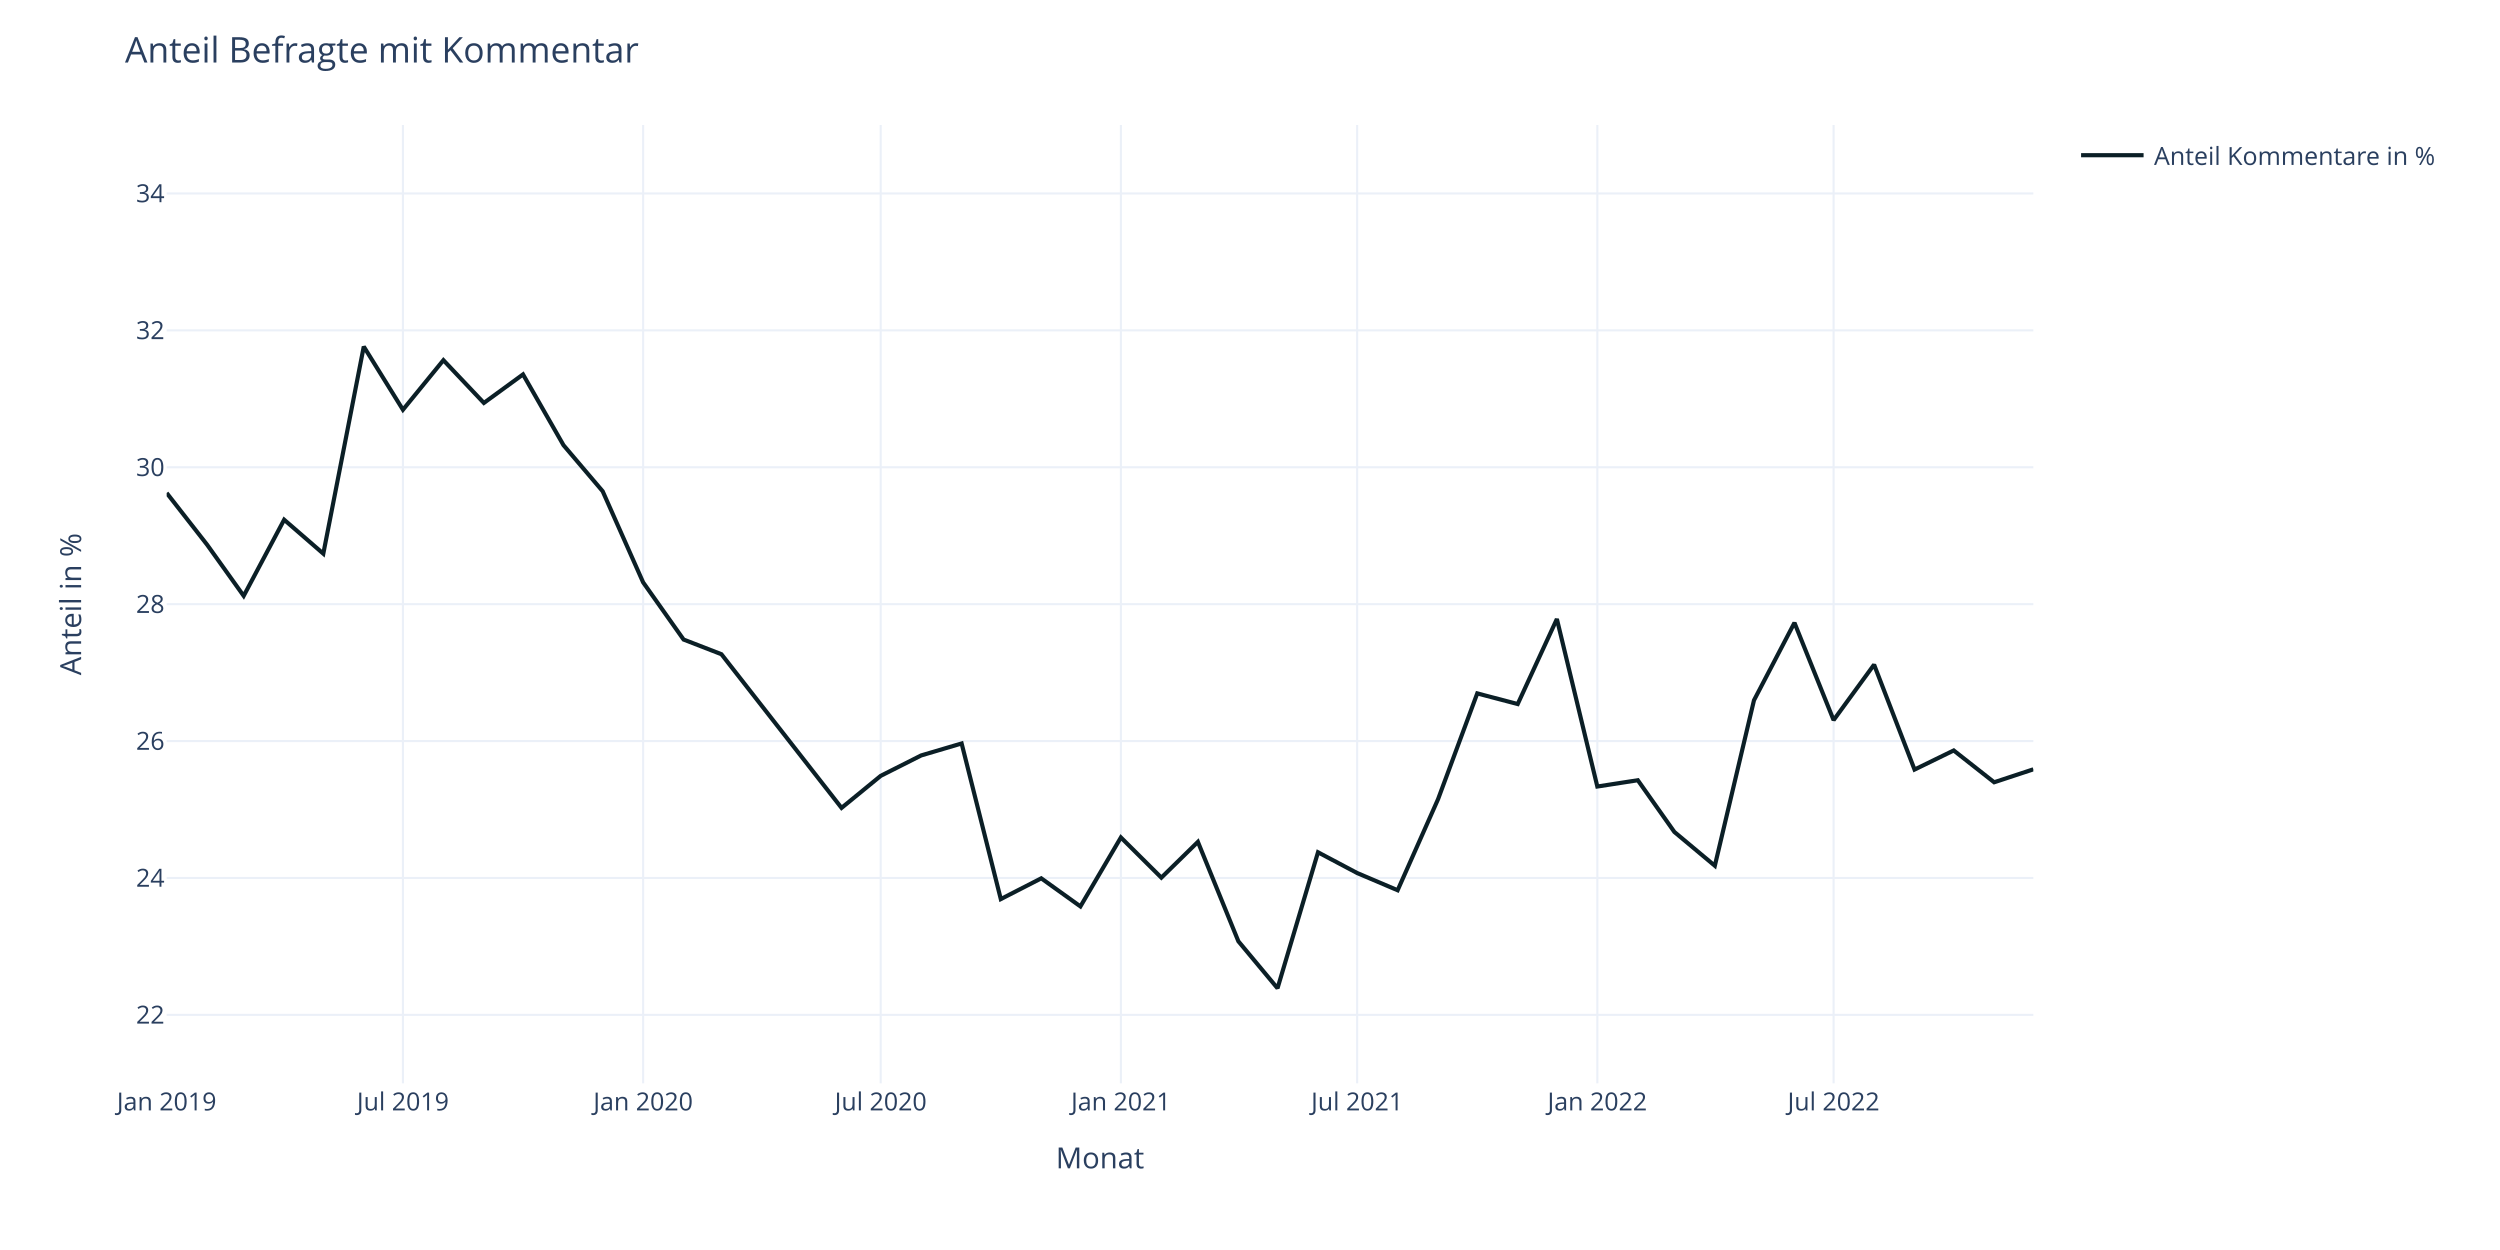
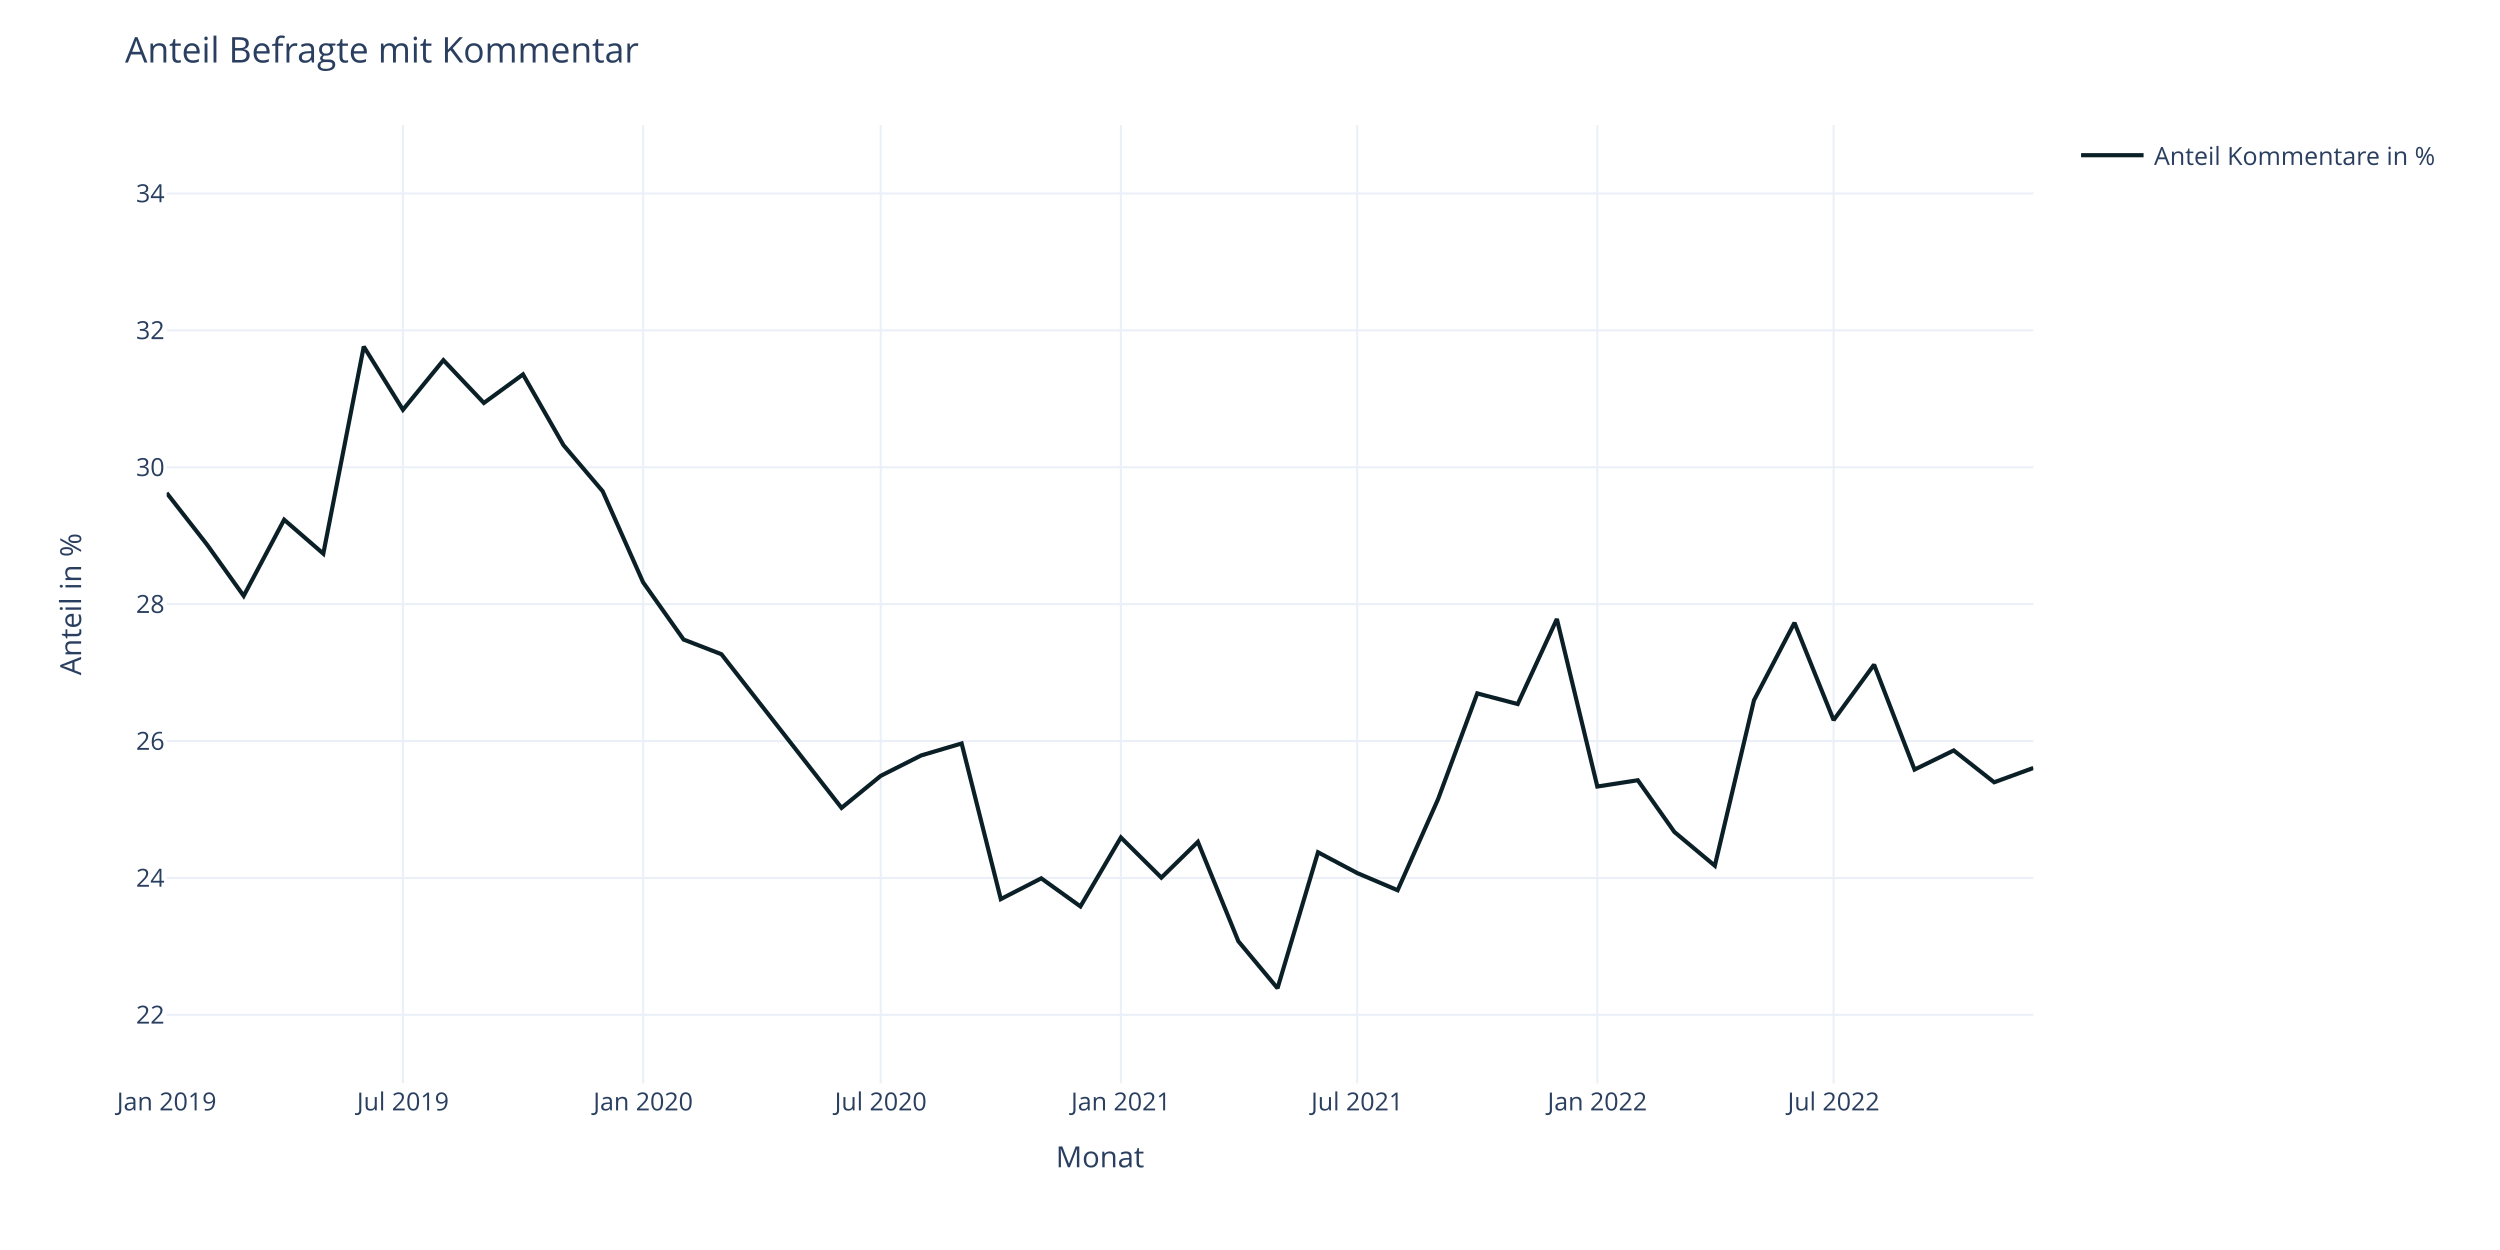
<svg xmlns="http://www.w3.org/2000/svg" class="main-svg" width="1200" height="600" style="" viewBox="0 0 1200 600">
  <rect x="0" y="0" width="1200" height="600" style="fill: rgb(255, 255, 255); fill-opacity: 1;" />
-   <defs id="defs-5e7abd">
+   <defs id="defs-e01d0e">
    <g class="clips">
-       <clipPath id="clip5e7abdxyplot" class="plotclip">
+       <clipPath id="clipe01d0exyplot" class="plotclip">
        <rect width="896" height="460" />
      </clipPath>
-       <clipPath class="axesclip" id="clip5e7abdx">
+       <clipPath class="axesclip" id="clipe01d0ex">
        <rect x="80" y="0" width="896" height="600" />
      </clipPath>
-       <clipPath class="axesclip" id="clip5e7abdy">
+       <clipPath class="axesclip" id="clipe01d0ey">
        <rect x="0" y="60" width="1200" height="460" />
      </clipPath>
-       <clipPath class="axesclip" id="clip5e7abdxy">
+       <clipPath class="axesclip" id="clipe01d0exy">
        <rect x="80" y="60" width="896" height="460" />
      </clipPath>
    </g>
    <g class="gradients" />
    <g class="patterns" />
  </defs>
  <g class="bglayer" />
  <g class="layer-below">
    <g class="imagelayer" />
    <g class="shapelayer" />
  </g>
  <g class="cartesianlayer">
    <g class="subplot xy">
      <g class="layer-subplot">
        <g class="shapelayer" />
        <g class="imagelayer" />
      </g>
      <g class="minor-gridlayer">
        <g class="x" />
        <g class="y" />
      </g>
      <g class="gridlayer">
        <g class="x">
          <path class="xgrid crisp" transform="translate(193.41,0)" d="M0,60v460" style="stroke: rgb(235, 240, 248); stroke-opacity: 1; stroke-width: 1px;" />
          <path class="xgrid crisp" transform="translate(308.7,0)" d="M0,60v460" style="stroke: rgb(235, 240, 248); stroke-opacity: 1; stroke-width: 1px;" />
          <path class="xgrid crisp" transform="translate(422.74,0)" d="M0,60v460" style="stroke: rgb(235, 240, 248); stroke-opacity: 1; stroke-width: 1px;" />
          <path class="xgrid crisp" transform="translate(538.03,0)" d="M0,60v460" style="stroke: rgb(235, 240, 248); stroke-opacity: 1; stroke-width: 1px;" />
          <path class="xgrid crisp" transform="translate(651.43,0)" d="M0,60v460" style="stroke: rgb(235, 240, 248); stroke-opacity: 1; stroke-width: 1px;" />
          <path class="xgrid crisp" transform="translate(766.72,0)" d="M0,60v460" style="stroke: rgb(235, 240, 248); stroke-opacity: 1; stroke-width: 1px;" />
          <path class="xgrid crisp" transform="translate(880.13,0)" d="M0,60v460" style="stroke: rgb(235, 240, 248); stroke-opacity: 1; stroke-width: 1px;" />
        </g>
        <g class="y">
          <path class="ygrid crisp" transform="translate(0,487.14)" d="M80,0h896" style="stroke: rgb(235, 240, 248); stroke-opacity: 1; stroke-width: 1px;" />
          <path class="ygrid crisp" transform="translate(0,421.43)" d="M80,0h896" style="stroke: rgb(235, 240, 248); stroke-opacity: 1; stroke-width: 1px;" />
          <path class="ygrid crisp" transform="translate(0,355.71)" d="M80,0h896" style="stroke: rgb(235, 240, 248); stroke-opacity: 1; stroke-width: 1px;" />
          <path class="ygrid crisp" transform="translate(0,290)" d="M80,0h896" style="stroke: rgb(235, 240, 248); stroke-opacity: 1; stroke-width: 1px;" />
          <path class="ygrid crisp" transform="translate(0,224.29)" d="M80,0h896" style="stroke: rgb(235, 240, 248); stroke-opacity: 1; stroke-width: 1px;" />
          <path class="ygrid crisp" transform="translate(0,158.57)" d="M80,0h896" style="stroke: rgb(235, 240, 248); stroke-opacity: 1; stroke-width: 1px;" />
          <path class="ygrid crisp" transform="translate(0,92.86)" d="M80,0h896" style="stroke: rgb(235, 240, 248); stroke-opacity: 1; stroke-width: 1px;" />
        </g>
      </g>
      <g class="zerolinelayer" />
      <path class="xlines-below" />
      <path class="ylines-below" />
      <g class="overlines-below" />
      <g class="xaxislayer-below" />
      <g class="yaxislayer-below" />
      <g class="overaxes-below" />
-       <g class="plot" transform="translate(80,60)" clip-path="url(#clip5e7abdxyplot)">
+       <g class="plot" transform="translate(80,60)" clip-path="url(#clipe01d0exyplot)">
        <g class="scatterlayer mlayer">
-           <g class="trace scatter trace7b5be9" style="stroke-miterlimit: 2; opacity: 1;">
+           <g class="trace scatter tracec9284d" style="stroke-miterlimit: 2; opacity: 1;">
            <g class="fills" />
            <g class="errorbars" />
            <g class="lines">
-               <path class="js-line" d="M0,176.62L19.42,201.48L36.97,226.02L56.39,189.47L75.19,205.76L94.61,106.36L113.41,136.68L132.83,112.89L152.26,133.41L171.05,119.72L190.48,153.69L209.28,175.8L228.7,219.53L248.12,246.98L266.29,254.03L323.94,327.79L342.74,312.41L362.16,302.61L381.58,296.86L400.38,371.56L419.8,361.6L438.6,375.08L458.03,341.98L477.45,361.27L494.99,344.1L514.42,391.82L533.21,414.36L552.64,349.1L571.43,359.05L590.86,367.32L610.28,323.58L629.08,272.84L648.5,277.94L667.3,237.12L686.72,317.53L706.15,314.51L723.69,339.33L743.12,355.56L761.91,276.13L781.34,238.92L800.13,285.65L819.56,259.03L838.98,309.39L857.78,300.22L877.2,315.49L896,309.28" style="vector-effect: non-scaling-stroke; fill: none; stroke: rgb(11, 31, 38); stroke-opacity: 1; stroke-width: 2px; opacity: 1;" />
+               <path class="js-line" d="M0,176.62L19.42,201.48L36.97,226.02L56.39,189.47L75.19,205.76L94.61,106.36L113.41,136.68L132.83,112.89L152.26,133.41L171.05,119.72L190.48,153.69L209.28,175.8L228.7,219.53L248.12,246.98L266.29,254.03L323.94,327.79L342.74,312.41L362.16,302.61L381.58,296.86L400.38,371.56L419.8,361.6L438.6,375.08L458.03,341.98L477.45,361.27L494.99,344.1L514.42,391.82L533.21,414.36L552.64,349.1L571.43,359.05L590.86,367.32L610.28,323.58L629.08,272.84L648.5,277.94L667.3,237.12L686.72,317.53L706.15,314.51L723.69,339.33L743.12,355.56L761.91,276.13L781.34,238.92L800.13,285.65L819.56,259.03L838.98,309.39L857.78,300.22L877.2,315.49L896,308.63" style="vector-effect: non-scaling-stroke; fill: none; stroke: rgb(11, 31, 38); stroke-opacity: 1; stroke-width: 2px; opacity: 1;" />
            </g>
            <g class="points" />
            <g class="text" />
          </g>
        </g>
      </g>
      <g class="overplot" />
      <path class="xlines-above crisp" d="M0,0" style="fill: none;" />
      <path class="ylines-above crisp" d="M0,0" style="fill: none;" />
      <g class="overlines-above" />
      <g class="xaxislayer-above">
        <g class="xtick">
          <text text-anchor="middle" x="0" y="533" transform="translate(80,0)" style="font-family: 'Open Sans', verdana, arial, sans-serif; font-size: 12px; fill: rgb(42, 63, 95); fill-opacity: 1; white-space: pre; opacity: 1;">Jan 2019</text>
        </g>
        <g class="xtick">
          <text text-anchor="middle" x="0" y="533" style="font-family: 'Open Sans', verdana, arial, sans-serif; font-size: 12px; fill: rgb(42, 63, 95); fill-opacity: 1; white-space: pre; opacity: 1;" transform="translate(193.41,0)">Jul 2019</text>
        </g>
        <g class="xtick">
          <text text-anchor="middle" x="0" y="533" style="font-family: 'Open Sans', verdana, arial, sans-serif; font-size: 12px; fill: rgb(42, 63, 95); fill-opacity: 1; white-space: pre; opacity: 1;" transform="translate(308.7,0)">Jan 2020</text>
        </g>
        <g class="xtick">
          <text text-anchor="middle" x="0" y="533" style="font-family: 'Open Sans', verdana, arial, sans-serif; font-size: 12px; fill: rgb(42, 63, 95); fill-opacity: 1; white-space: pre; opacity: 1;" transform="translate(422.74,0)">Jul 2020</text>
        </g>
        <g class="xtick">
          <text text-anchor="middle" x="0" y="533" style="font-family: 'Open Sans', verdana, arial, sans-serif; font-size: 12px; fill: rgb(42, 63, 95); fill-opacity: 1; white-space: pre; opacity: 1;" transform="translate(538.03,0)">Jan 2021</text>
        </g>
        <g class="xtick">
          <text text-anchor="middle" x="0" y="533" style="font-family: 'Open Sans', verdana, arial, sans-serif; font-size: 12px; fill: rgb(42, 63, 95); fill-opacity: 1; white-space: pre; opacity: 1;" transform="translate(651.43,0)">Jul 2021</text>
        </g>
        <g class="xtick">
          <text text-anchor="middle" x="0" y="533" style="font-family: 'Open Sans', verdana, arial, sans-serif; font-size: 12px; fill: rgb(42, 63, 95); fill-opacity: 1; white-space: pre; opacity: 1;" transform="translate(766.72,0)">Jan 2022</text>
        </g>
        <g class="xtick">
          <text text-anchor="middle" x="0" y="533" style="font-family: 'Open Sans', verdana, arial, sans-serif; font-size: 12px; fill: rgb(42, 63, 95); fill-opacity: 1; white-space: pre; opacity: 1;" transform="translate(880.13,0)">Jul 2022</text>
        </g>
      </g>
      <g class="yaxislayer-above">
        <g class="ytick">
          <text text-anchor="end" x="79" y="4.2" transform="translate(0,487.14)" style="font-family: 'Open Sans', verdana, arial, sans-serif; font-size: 12px; fill: rgb(42, 63, 95); fill-opacity: 1; white-space: pre; opacity: 1;">22</text>
        </g>
        <g class="ytick">
          <text text-anchor="end" x="79" y="4.2" style="font-family: 'Open Sans', verdana, arial, sans-serif; font-size: 12px; fill: rgb(42, 63, 95); fill-opacity: 1; white-space: pre; opacity: 1;" transform="translate(0,421.43)">24</text>
        </g>
        <g class="ytick">
          <text text-anchor="end" x="79" y="4.2" style="font-family: 'Open Sans', verdana, arial, sans-serif; font-size: 12px; fill: rgb(42, 63, 95); fill-opacity: 1; white-space: pre; opacity: 1;" transform="translate(0,355.71)">26</text>
        </g>
        <g class="ytick">
          <text text-anchor="end" x="79" y="4.2" style="font-family: 'Open Sans', verdana, arial, sans-serif; font-size: 12px; fill: rgb(42, 63, 95); fill-opacity: 1; white-space: pre; opacity: 1;" transform="translate(0,290)">28</text>
        </g>
        <g class="ytick">
          <text text-anchor="end" x="79" y="4.2" style="font-family: 'Open Sans', verdana, arial, sans-serif; font-size: 12px; fill: rgb(42, 63, 95); fill-opacity: 1; white-space: pre; opacity: 1;" transform="translate(0,224.29)">30</text>
        </g>
        <g class="ytick">
          <text text-anchor="end" x="79" y="4.2" style="font-family: 'Open Sans', verdana, arial, sans-serif; font-size: 12px; fill: rgb(42, 63, 95); fill-opacity: 1; white-space: pre; opacity: 1;" transform="translate(0,158.57)">32</text>
        </g>
        <g class="ytick">
          <text text-anchor="end" x="79" y="4.2" style="font-family: 'Open Sans', verdana, arial, sans-serif; font-size: 12px; fill: rgb(42, 63, 95); fill-opacity: 1; white-space: pre; opacity: 1;" transform="translate(0,92.86)">34</text>
        </g>
      </g>
      <g class="overaxes-above" />
    </g>
  </g>
  <g class="polarlayer" />
  <g class="smithlayer" />
  <g class="ternarylayer" />
  <g class="geolayer" />
  <g class="funnelarealayer" />
  <g class="pielayer" />
  <g class="iciclelayer" />
  <g class="treemaplayer" />
  <g class="sunburstlayer" />
  <g class="glimages" />
-   <defs id="topdefs-5e7abd">
+   <defs id="topdefs-e01d0e">
    <g class="clips" />
-     <clipPath id="legend5e7abd">
+     <clipPath id="legende01d0e">
      <rect width="194" height="29" x="0" y="0" />
    </clipPath>
  </defs>
  <g class="layer-above">
    <g class="imagelayer" />
    <g class="shapelayer" />
  </g>
  <g class="infolayer">
    <g class="legend" pointer-events="all" transform="translate(993.92,60)">
      <rect class="bg" shape-rendering="crispEdges" width="194" height="29" x="0" y="0" style="stroke: rgb(68, 68, 68); stroke-opacity: 1; fill: rgb(255, 255, 255); fill-opacity: 1; stroke-width: 0px;" />
-       <g class="scrollbox" transform="" clip-path="url(#legend5e7abd)">
+       <g class="scrollbox" transform="" clip-path="url(#legende01d0e)">
        <g class="groups">
          <g class="traces" transform="translate(0,14.5)" style="opacity: 1;">
            <text class="legendtext" text-anchor="start" x="40" y="4.68" style="font-family: 'Open Sans', verdana, arial, sans-serif; font-size: 12px; fill: rgb(42, 63, 95); fill-opacity: 1; white-space: pre;">Anteil Kommentare in %</text>
            <g class="layers" style="opacity: 1;">
              <g class="legendfill" />
              <g class="legendlines">
                <path class="js-line" d="M5,0h30" style="fill: none; stroke: rgb(11, 31, 38); stroke-opacity: 1; stroke-width: 2px;" />
              </g>
              <g class="legendsymbols">
                <g class="legendpoints" />
              </g>
            </g>
            <rect class="legendtoggle" x="0" y="-9.5" width="188.609" height="19" style="fill: rgb(0, 0, 0); fill-opacity: 0;" />
          </g>
        </g>
      </g>
      <rect class="scrollbar" rx="20" ry="3" width="0" height="0" x="0" y="0" style="fill: rgb(128, 139, 164); fill-opacity: 1;" />
    </g>
    <g class="g-gtitle">
      <text class="gtitle" x="60" y="30" text-anchor="start" dy="0em" style="font-family: 'Open Sans', verdana, arial, sans-serif; font-size: 17px; fill: rgb(42, 63, 95); opacity: 1; font-weight: normal; white-space: pre;">Anteil Befragte mit Kommentar</text>
    </g>
    <g class="g-xtitle">
-       <text class="xtitle" x="528" y="560.8" text-anchor="middle" style="font-family: 'Open Sans', verdana, arial, sans-serif; font-size: 14px; fill: rgb(42, 63, 95); opacity: 1; font-weight: normal; white-space: pre;">Monat</text>
+       <text class="xtitle" x="528" y="560.3" text-anchor="middle" style="font-family: 'Open Sans', verdana, arial, sans-serif; font-size: 14px; fill: rgb(42, 63, 95); opacity: 1; font-weight: normal; white-space: pre;">Monat</text>
    </g>
    <g class="g-ytitle">
      <text class="ytitle" transform="rotate(-90,38.93438,290)" x="38.934" y="290" text-anchor="middle" style="font-family: 'Open Sans', verdana, arial, sans-serif; font-size: 14px; fill: rgb(42, 63, 95); opacity: 1; font-weight: normal; white-space: pre;">Anteil in %</text>
    </g>
  </g>
</svg>
